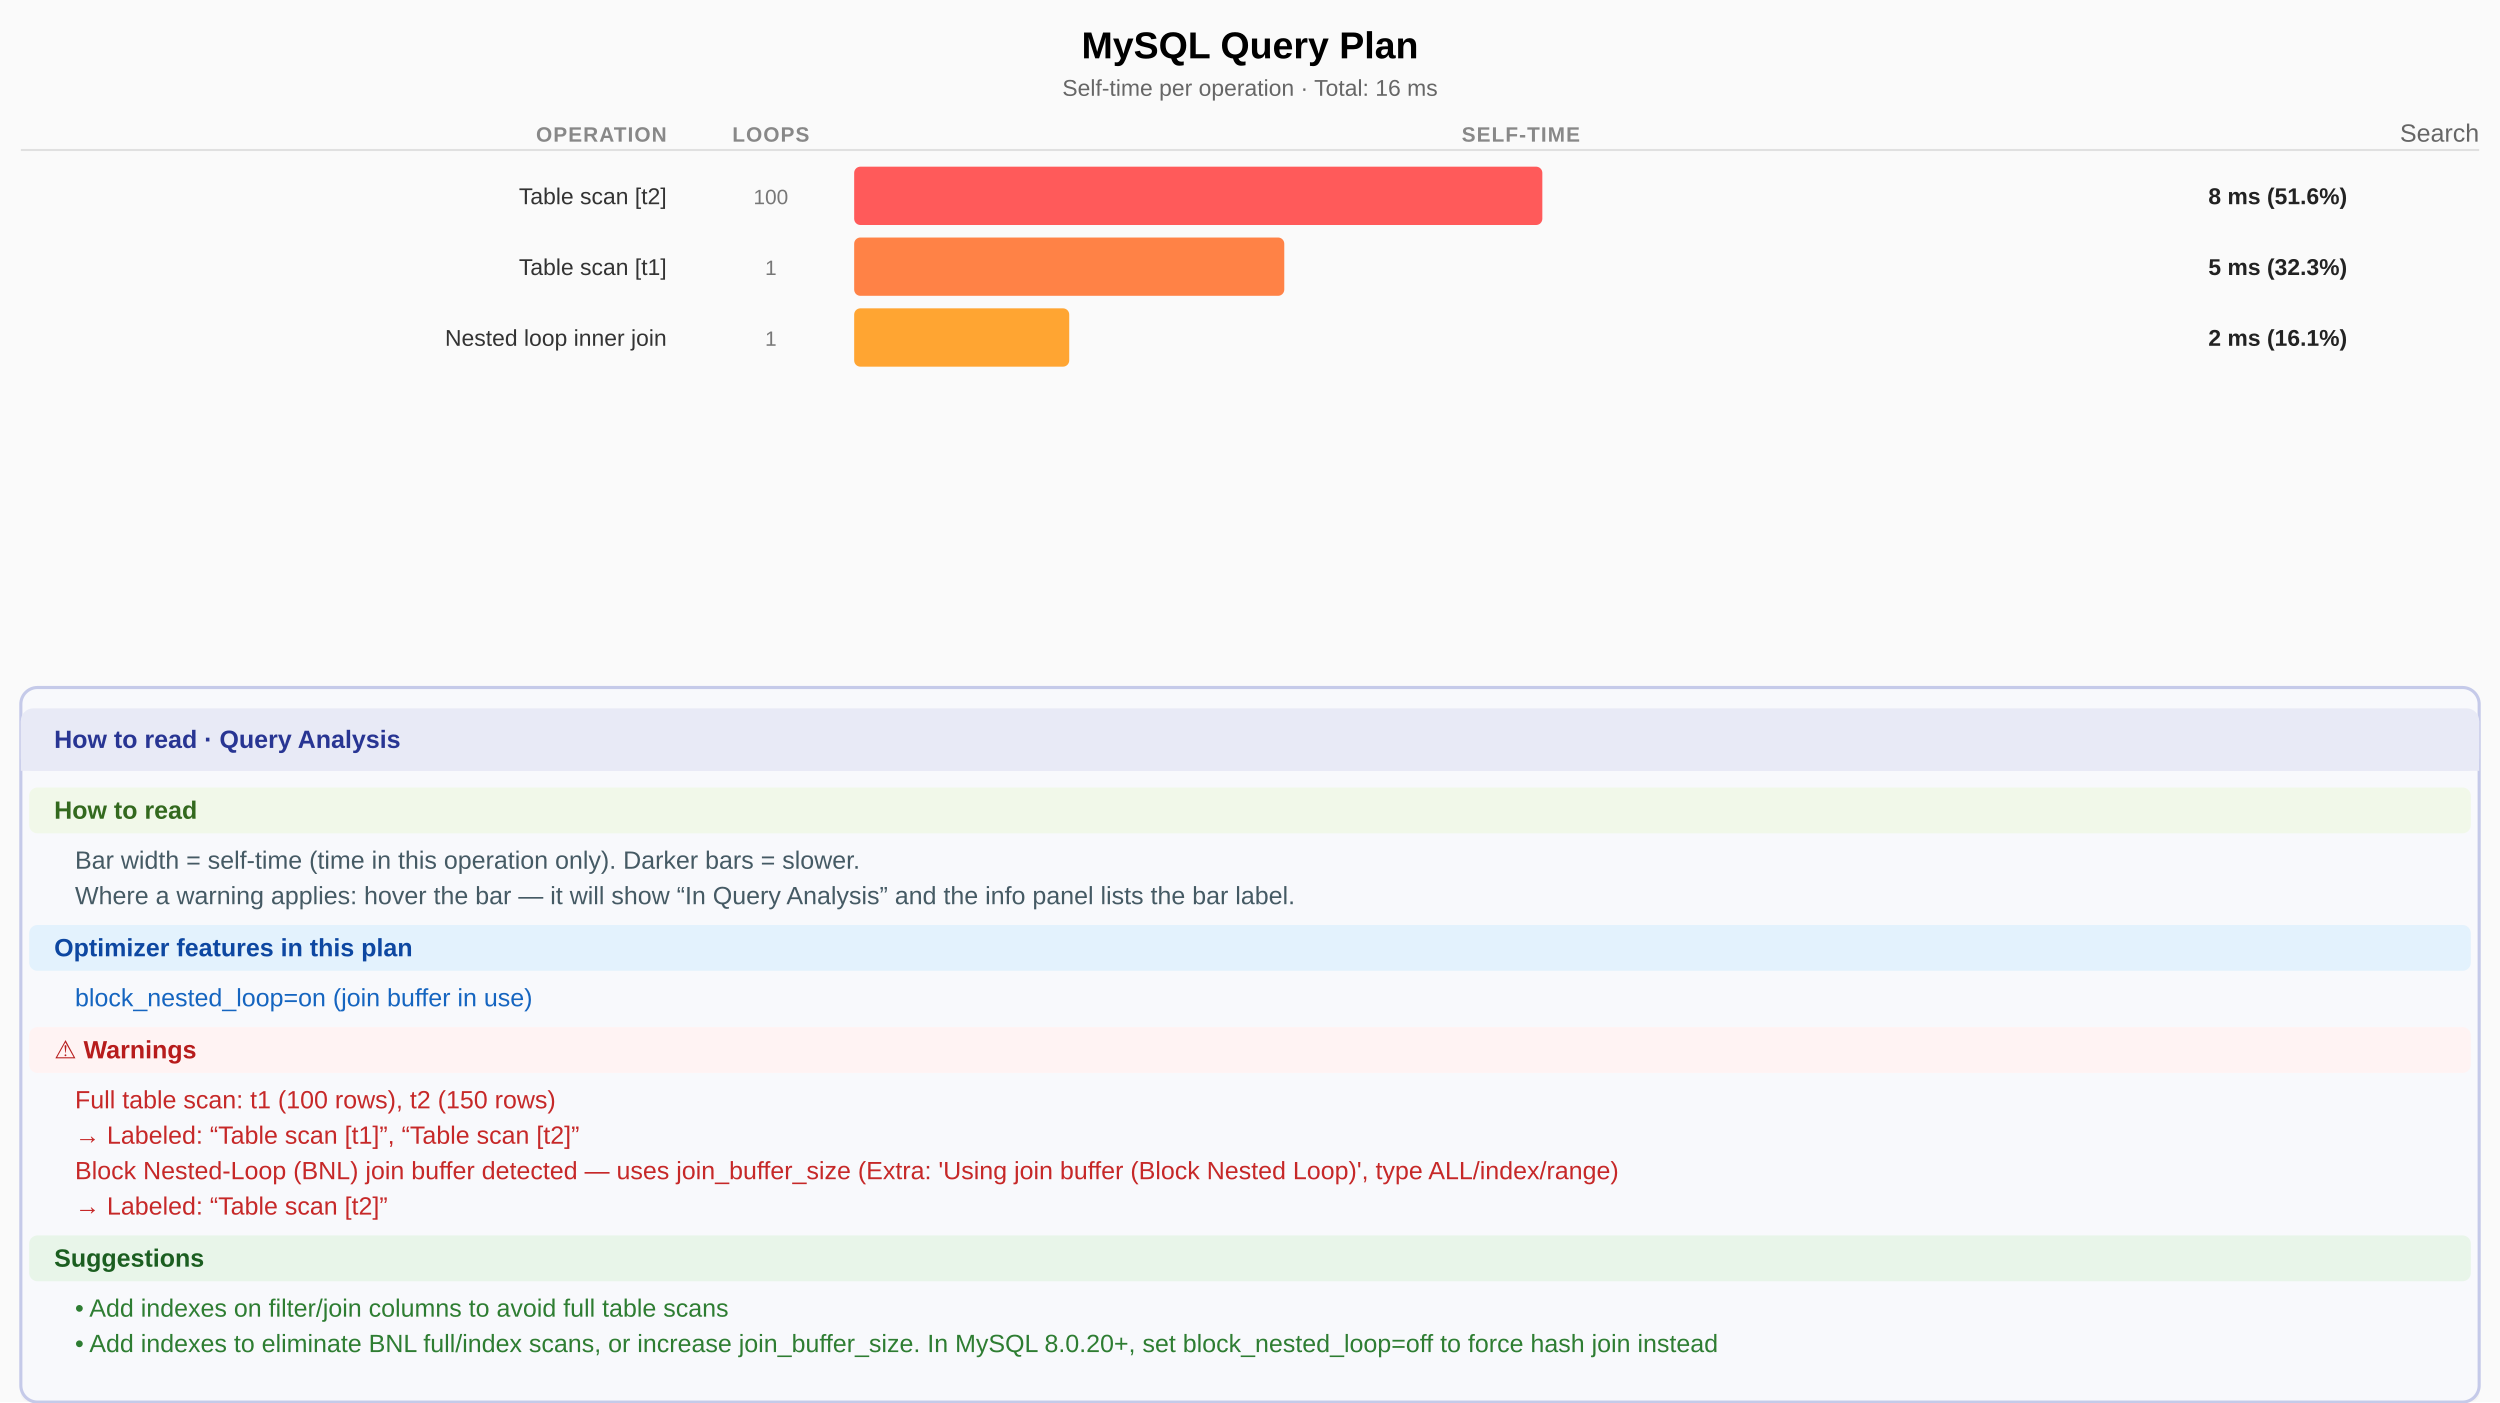
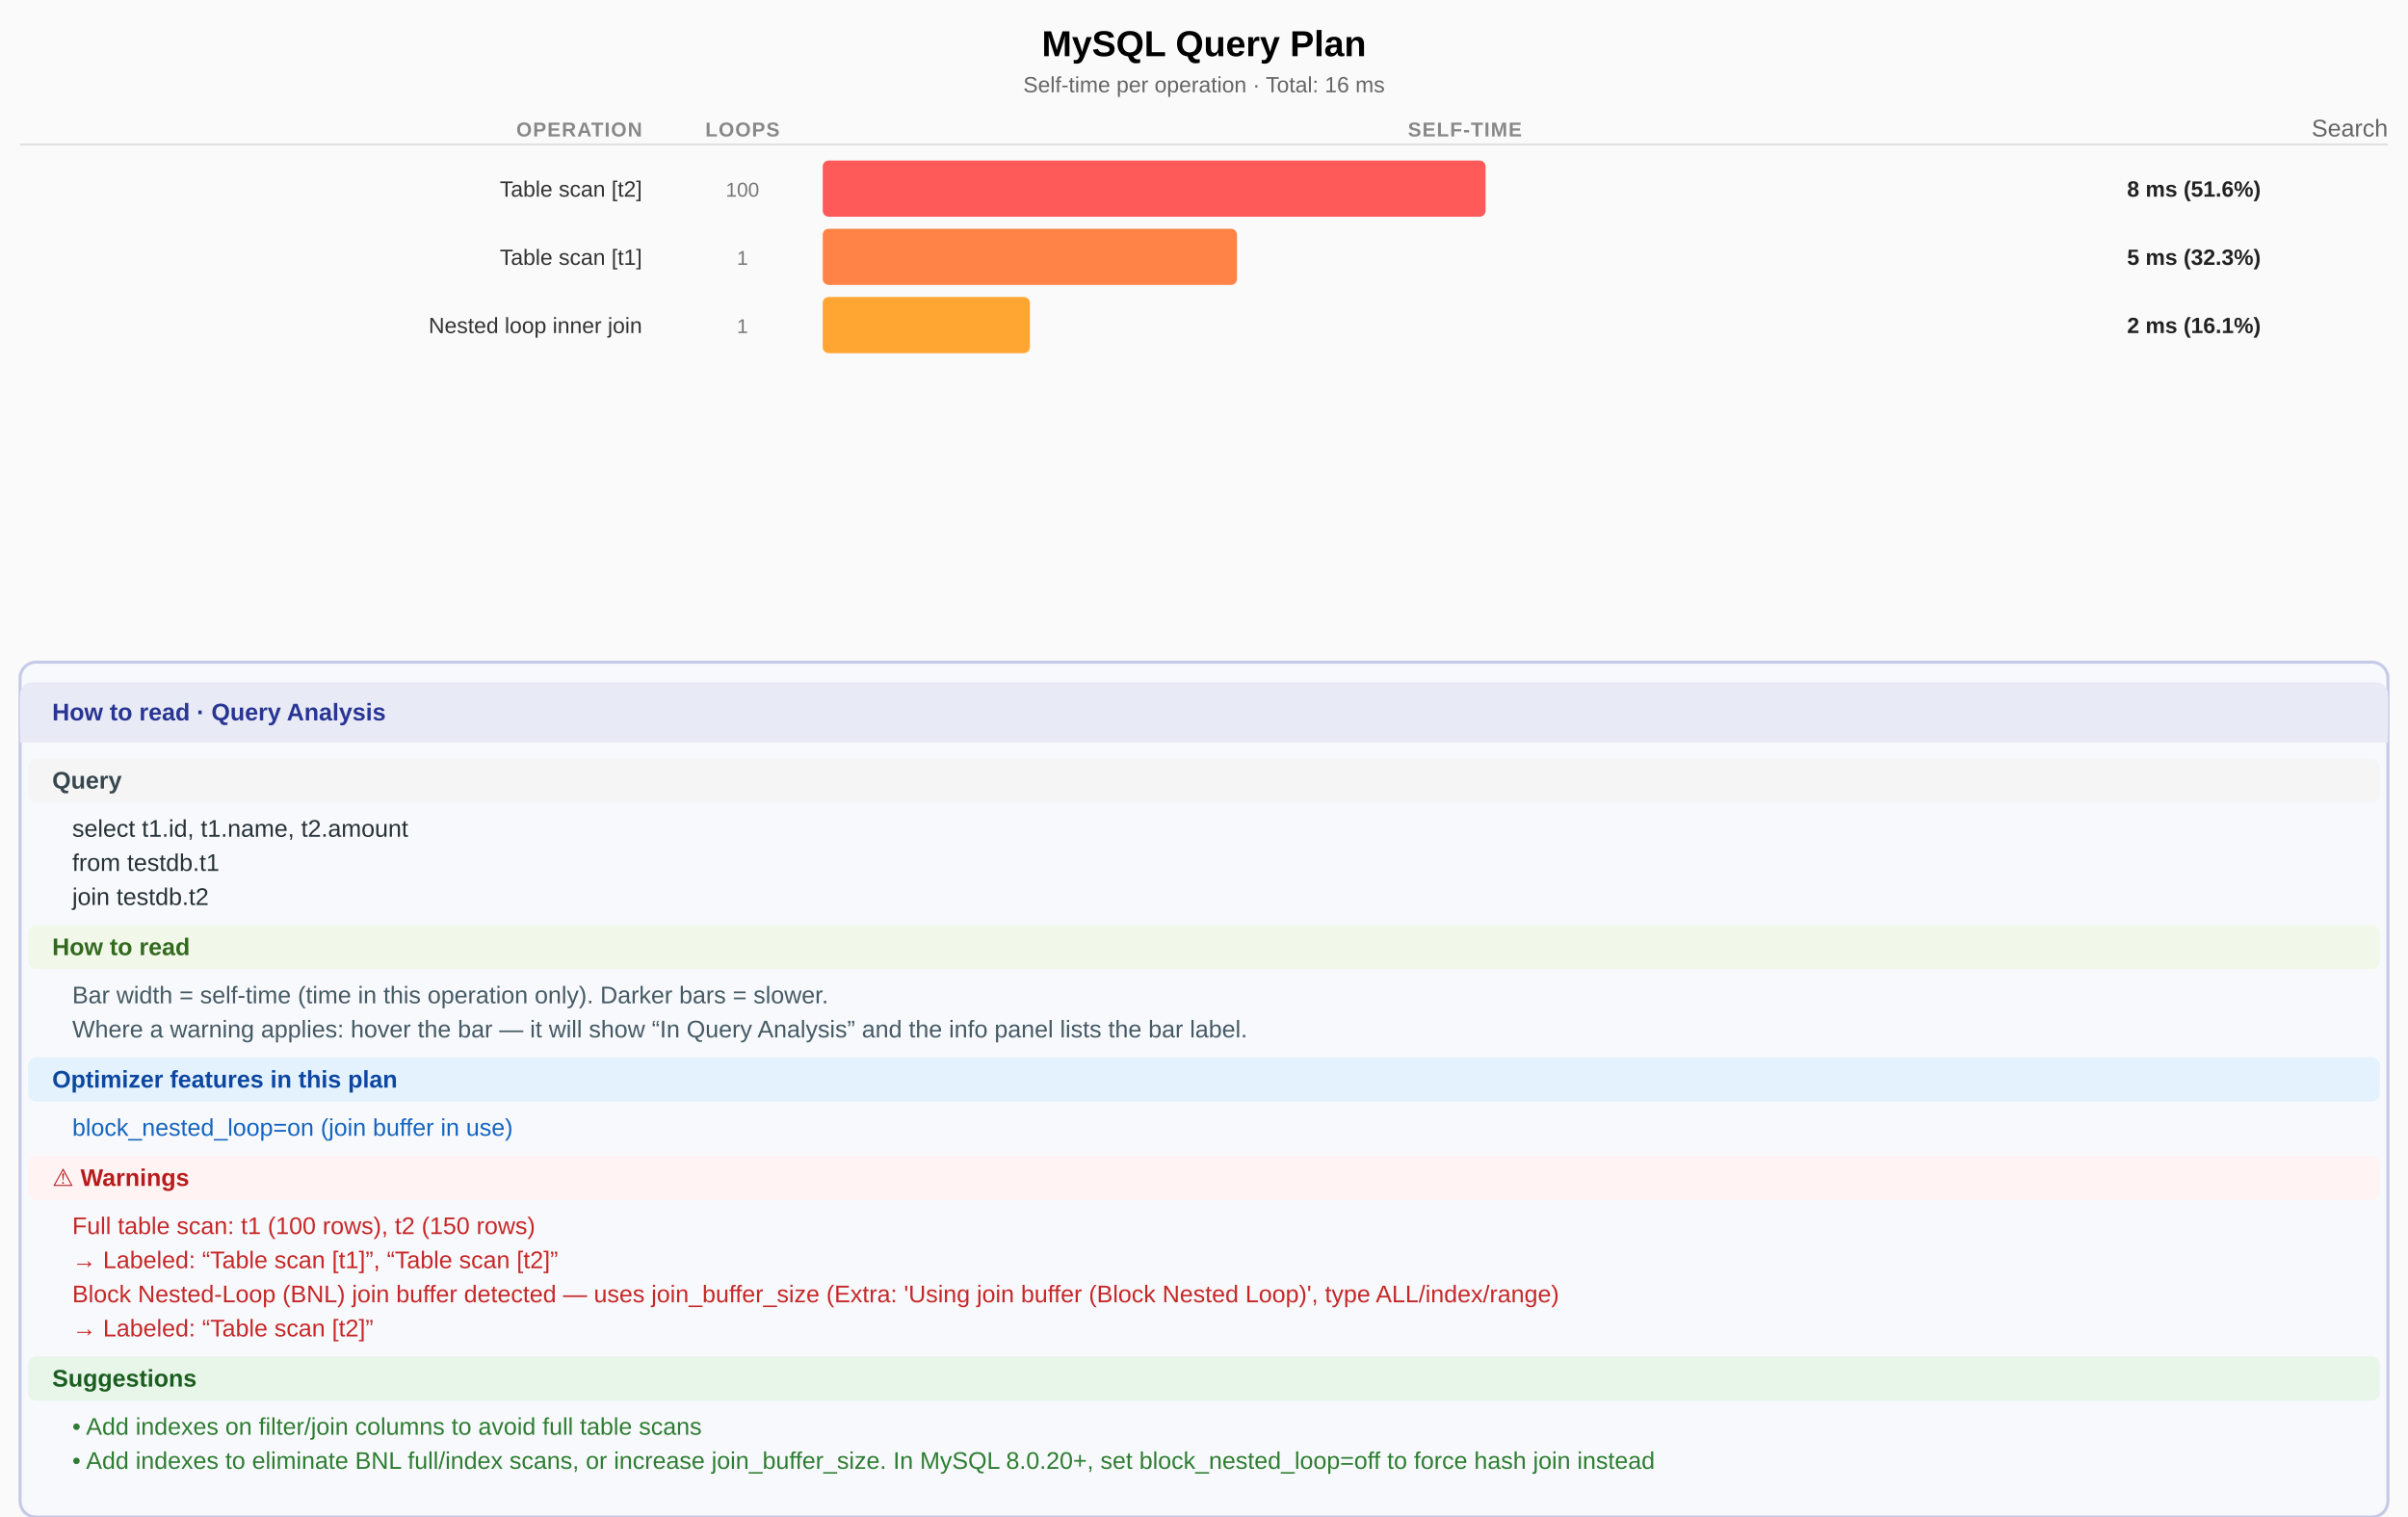
- <svg xmlns="http://www.w3.org/2000/svg" version="1.1" width="1200" height="673">
+ <svg xmlns="http://www.w3.org/2000/svg" version="1.1" width="1200" height="756">
  <style>
  text { font-family: Arial, sans-serif; font-size: 12px; }
  .title { font-size: 18px; font-weight: bold; }
  .subtitle { font-size: 11px; fill: #666; }
  .col-header { font-size: 10px; fill: #888; font-weight: bold; letter-spacing: 0.5px; }
  .label { font-size: 11px; fill: #333; }
  .loops { font-size: 10px; fill: #777; }
  .value { font-size: 11px; font-weight: bold; fill: #222; }
  .bar { transition: opacity 0.12s; }
  .bar:hover { opacity: 0.82; cursor: pointer; stroke: #444; stroke-width: 2; }
  .bar.in-query-analysis:hover { stroke: #c62828; stroke-width: 2.5; }
  .bar.pinned { stroke: #1565c0; stroke-width: 2.5; }
  .details-line { font-size: 12px; fill: #222; user-select: text; -webkit-user-select: text; }
  .details-line.dim { fill: #999; }
  #search { font-size: 12px; fill: #666; cursor: pointer; }
  #search:hover { fill: #111; }
</style>
  <rect width="100%" height="100%" fill="#fafafa" />
  <text x="600.0" y="28" text-anchor="middle" class="title">MySQL Query Plan</text>
  <text x="600.0" y="46" text-anchor="middle" class="subtitle">Self-time per operation  ·  Total: 16 ms</text>
  <text x="320" y="68" text-anchor="end" class="col-header">OPERATION</text>
  <text x="370.0" y="68" text-anchor="middle" class="col-header">LOOPS</text>
  <text x="730.0" y="68" text-anchor="middle" class="col-header">SELF-TIME</text>
  <text id="search" x="1190" y="68" text-anchor="end">Search</text>
  <line x1="10" y1="72" x2="1190" y2="72" stroke="#e0e0e0" stroke-width="1" />
-   <line x1="10" y1="539" x2="1190" y2="539" stroke="#e0e0e0" stroke-width="1" />
-   <rect x="10" y="543" width="1180" height="130" fill="#f5f5f5" rx="4" />
-   <text id="details-l0" x="20" y="551" text-anchor="start" class="details-line">Hover a bar for details; click to pin  ·  Ctrl+F to search</text>
-   <text id="details-l1" x="20" y="565" text-anchor="start" class="details-line" />
-   <text id="details-l2" x="20" y="579" text-anchor="start" class="details-line" />
-   <text id="details-l3" x="20" y="593" text-anchor="start" class="details-line" />
-   <text id="details-l4" x="20" y="607" text-anchor="start" class="details-line" />
-   <text id="details-l5" x="20" y="621" text-anchor="start" class="details-line" />
-   <text id="details-l6" x="20" y="635" text-anchor="start" class="details-line" />
-   <text id="details-l7" x="20" y="649" text-anchor="start" class="details-line" />
+   <line x1="10" y1="622" x2="1190" y2="622" stroke="#e0e0e0" stroke-width="1" />
+   <rect x="10" y="626" width="1180" height="130" fill="#f5f5f5" rx="4" />
+   <text id="details-l0" x="20" y="634" text-anchor="start" class="details-line">Hover a bar for details; click to pin  ·  Ctrl+F to search</text>
+   <text id="details-l1" x="20" y="648" text-anchor="start" class="details-line" />
+   <text id="details-l2" x="20" y="662" text-anchor="start" class="details-line" />
+   <text id="details-l3" x="20" y="676" text-anchor="start" class="details-line" />
+   <text id="details-l4" x="20" y="690" text-anchor="start" class="details-line" />
+   <text id="details-l5" x="20" y="704" text-anchor="start" class="details-line" />
+   <text id="details-l6" x="20" y="718" text-anchor="start" class="details-line" />
+   <text id="details-l7" x="20" y="732" text-anchor="start" class="details-line" />
  <text x="320" y="98.0" text-anchor="end" class="label">Table scan [t2]</text>
  <text x="370.0" y="98.0" text-anchor="middle" class="loops">100</text>
  <rect class="bar in-query-analysis" x="410" y="80" width="330.323" height="28" fill="rgb(255,90,90)" rx="3" ry="3" data-info="Table scan on t2 (BNL join buffer)  ·  Self: 8 ms (51.6%)  ·  Rows: 150  ·  Loops: 100  ·  Table: t2  ·  Access: table  ·  Est.rows: 200" data-label="Table scan [t2]" data-analysis-msg="Block Nested-Loop (BNL) join buffer detected — uses join_buffer_size (Extra: 'Using join buffer (Block Nested Loop)', type ALL/index/range)" />
  <text x="1060" y="98.0" class="value">8 ms (51.6%)</text>
  <text x="320" y="132.0" text-anchor="end" class="label">Table scan [t1]</text>
  <text x="370.0" y="132.0" text-anchor="middle" class="loops">1</text>
  <rect class="bar in-query-analysis" x="410" y="114" width="206.452" height="28" fill="rgb(255,130,70)" rx="3" ry="3" data-info="Table scan on t1  ·  Self: 5 ms (32.3%)  ·  Rows: 100  ·  Loops: 1  ·  Table: t1  ·  Access: table  ·  Est.rows: 100" data-label="Table scan [t1]" data-analysis-msg="Full table scan: t1 (100 rows), t2 (150 rows)" />
  <text x="1060" y="132.0" class="value">5 ms (32.3%)</text>
  <text x="320" y="166.0" text-anchor="end" class="label">Nested loop inner join</text>
  <text x="370.0" y="166.0" text-anchor="middle" class="loops">1</text>
  <rect class="bar" x="410" y="148" width="103.226" height="28" fill="rgb(255,165,50)" rx="3" ry="3" data-info="Nested loop inner join  ·  Self: 2 ms (16.1%)  ·  Total: 16 ms  ·  Rows: 150  ·  Loops: 1  ·  Access: join  ·  Est.rows: 200" data-label="Nested loop inner join" />
  <text x="1060" y="166.0" class="value">2 ms (16.1%)</text>
-   <rect x="10" y="330" width="1180" height="343" fill="#f8f9fc" stroke="#c5cae9" stroke-width="1.5" rx="8" />
+   <rect x="10" y="330" width="1180" height="426" fill="#f8f9fc" stroke="#c5cae9" stroke-width="1.5" rx="8" />
  <rect x="10" y="340" width="1180" height="30" fill="#e8eaf6" rx="6" />
  <rect x="10" y="346" width="1180" height="24" fill="#e8eaf6" />
  <text x="26" y="359" font-family="Arial,sans-serif" font-size="13" font-weight="bold" fill="#283593">How to read · Query Analysis</text>
-   <rect x="14" y="378" width="1172" height="22" fill="#f1f8e9" rx="4" />
-   <text x="26" y="393" font-family="Arial,sans-serif" font-size="11" font-weight="bold" fill="#33691e">How to read</text>
-   <text x="36" y="417" font-family="Arial,sans-serif" font-size="11" fill="#455a64">Bar width = self-time (time in this operation only). Darker bars = slower.</text>
-   <text x="36" y="434" font-family="Arial,sans-serif" font-size="11" fill="#455a64">Where a warning applies: hover the bar — it will show “In Query Analysis” and the info panel lists the bar label.</text>
-   <rect x="14" y="444" width="1172" height="22" fill="#e3f2fd" rx="4" />
-   <text x="26" y="459" font-family="Arial,sans-serif" font-size="11" font-weight="bold" fill="#0d47a1">Optimizer features in this plan</text>
-   <text x="36" y="483" font-family="Arial,sans-serif" font-size="11" fill="#1565c0">block_nested_loop=on (join buffer in use)</text>
-   <rect x="14" y="493" width="1172" height="22" fill="#fff3f3" rx="4" />
-   <text x="26" y="508" font-family="Arial,sans-serif" font-size="11" font-weight="bold" fill="#b71c1c">⚠  Warnings</text>
-   <text x="36" y="532" font-family="Arial,sans-serif" font-size="11" fill="#c62828">Full table scan: t1 (100 rows), t2 (150 rows)</text>
-   <text x="36" y="549" font-family="Arial,sans-serif" font-size="11" fill="#c62828">→ Labeled: “Table scan [t1]”, “Table scan [t2]”</text>
-   <text x="36" y="566" font-family="Arial,sans-serif" font-size="11" fill="#c62828">Block Nested-Loop (BNL) join buffer detected — uses join_buffer_size (Extra: 'Using join buffer (Block Nested Loop)', type ALL/index/range)</text>
-   <text x="36" y="583" font-family="Arial,sans-serif" font-size="11" fill="#c62828">→ Labeled: “Table scan [t2]”</text>
-   <rect x="14" y="593" width="1172" height="22" fill="#e8f5e9" rx="4" />
-   <text x="26" y="608" font-family="Arial,sans-serif" font-size="11" font-weight="bold" fill="#1b5e20">Suggestions</text>
-   <text x="36" y="632" font-family="Arial,sans-serif" font-size="11" fill="#2e7d32">•  Add indexes on filter/join columns to avoid full table scans</text>
-   <text x="36" y="649" font-family="Arial,sans-serif" font-size="11" fill="#2e7d32">•  Add indexes to eliminate BNL full/index scans, or increase join_buffer_size. In MySQL 8.0.20+, set block_nested_loop=off to force hash join instead</text>
+   <rect x="14" y="378" width="1172" height="22" fill="#f5f5f5" rx="4" />
+   <text x="26" y="393" font-family="Arial,sans-serif" font-size="11" font-weight="bold" fill="#37474f">Query</text>
+   <text x="36" y="417" font-family="Courier New,Courier,monospace" font-size="11" fill="#263238">select t1.id, t1.name, t2.amount</text>
+   <text x="36" y="434" font-family="Courier New,Courier,monospace" font-size="11" fill="#263238">from testdb.t1</text>
+   <text x="36" y="451" font-family="Courier New,Courier,monospace" font-size="11" fill="#263238">  join testdb.t2</text>
+   <rect x="14" y="461" width="1172" height="22" fill="#f1f8e9" rx="4" />
+   <text x="26" y="476" font-family="Arial,sans-serif" font-size="11" font-weight="bold" fill="#33691e">How to read</text>
+   <text x="36" y="500" font-family="Arial,sans-serif" font-size="11" fill="#455a64">Bar width = self-time (time in this operation only). Darker bars = slower.</text>
+   <text x="36" y="517" font-family="Arial,sans-serif" font-size="11" fill="#455a64">Where a warning applies: hover the bar — it will show “In Query Analysis” and the info panel lists the bar label.</text>
+   <rect x="14" y="527" width="1172" height="22" fill="#e3f2fd" rx="4" />
+   <text x="26" y="542" font-family="Arial,sans-serif" font-size="11" font-weight="bold" fill="#0d47a1">Optimizer features in this plan</text>
+   <text x="36" y="566" font-family="Arial,sans-serif" font-size="11" fill="#1565c0">block_nested_loop=on (join buffer in use)</text>
+   <rect x="14" y="576" width="1172" height="22" fill="#fff3f3" rx="4" />
+   <text x="26" y="591" font-family="Arial,sans-serif" font-size="11" font-weight="bold" fill="#b71c1c">⚠  Warnings</text>
+   <text x="36" y="615" font-family="Arial,sans-serif" font-size="11" fill="#c62828">Full table scan: t1 (100 rows), t2 (150 rows)</text>
+   <text x="36" y="632" font-family="Arial,sans-serif" font-size="11" fill="#c62828">→ Labeled: “Table scan [t1]”, “Table scan [t2]”</text>
+   <text x="36" y="649" font-family="Arial,sans-serif" font-size="11" fill="#c62828">Block Nested-Loop (BNL) join buffer detected — uses join_buffer_size (Extra: 'Using join buffer (Block Nested Loop)', type ALL/index/range)</text>
+   <text x="36" y="666" font-family="Arial,sans-serif" font-size="11" fill="#c62828">→ Labeled: “Table scan [t2]”</text>
+   <rect x="14" y="676" width="1172" height="22" fill="#e8f5e9" rx="4" />
+   <text x="26" y="691" font-family="Arial,sans-serif" font-size="11" font-weight="bold" fill="#1b5e20">Suggestions</text>
+   <text x="36" y="715" font-family="Arial,sans-serif" font-size="11" fill="#2e7d32">•  Add indexes on filter/join columns to avoid full table scans</text>
+   <text x="36" y="732" font-family="Arial,sans-serif" font-size="11" fill="#2e7d32">•  Add indexes to eliminate BNL full/index scans, or increase join_buffer_size. In MySQL 8.0.20+, set block_nested_loop=off to force hash join instead</text>
</svg>
